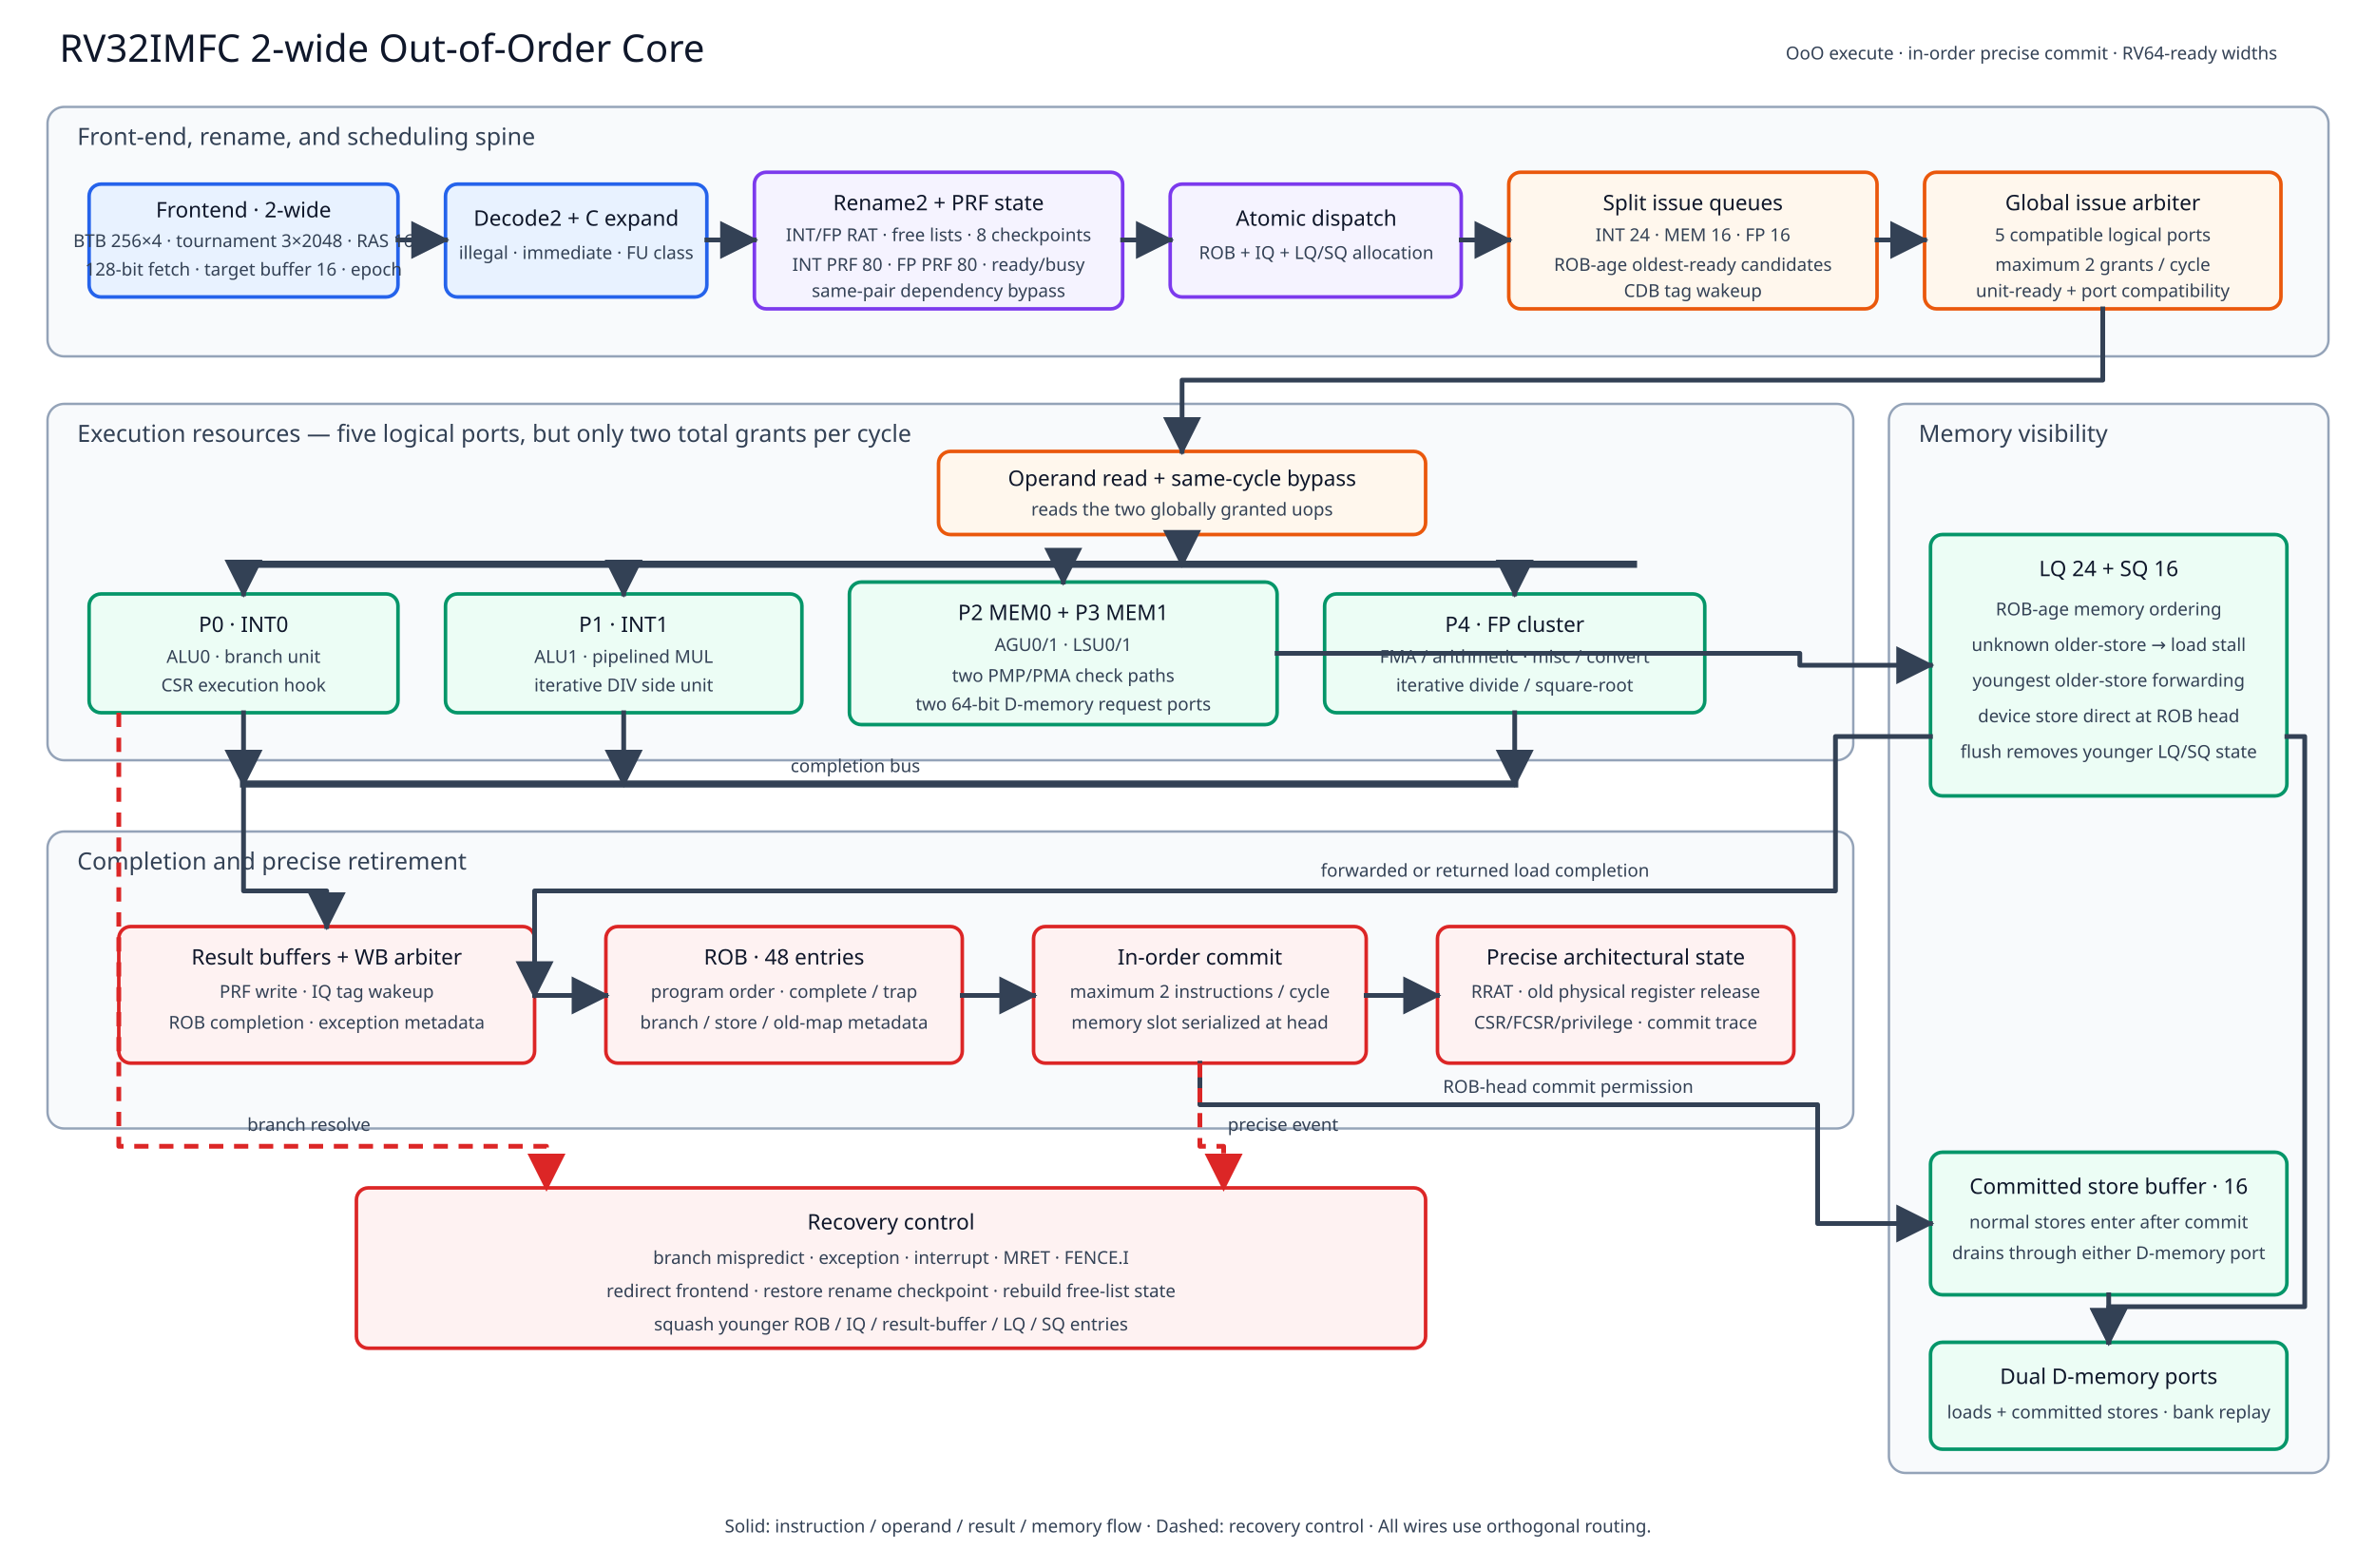
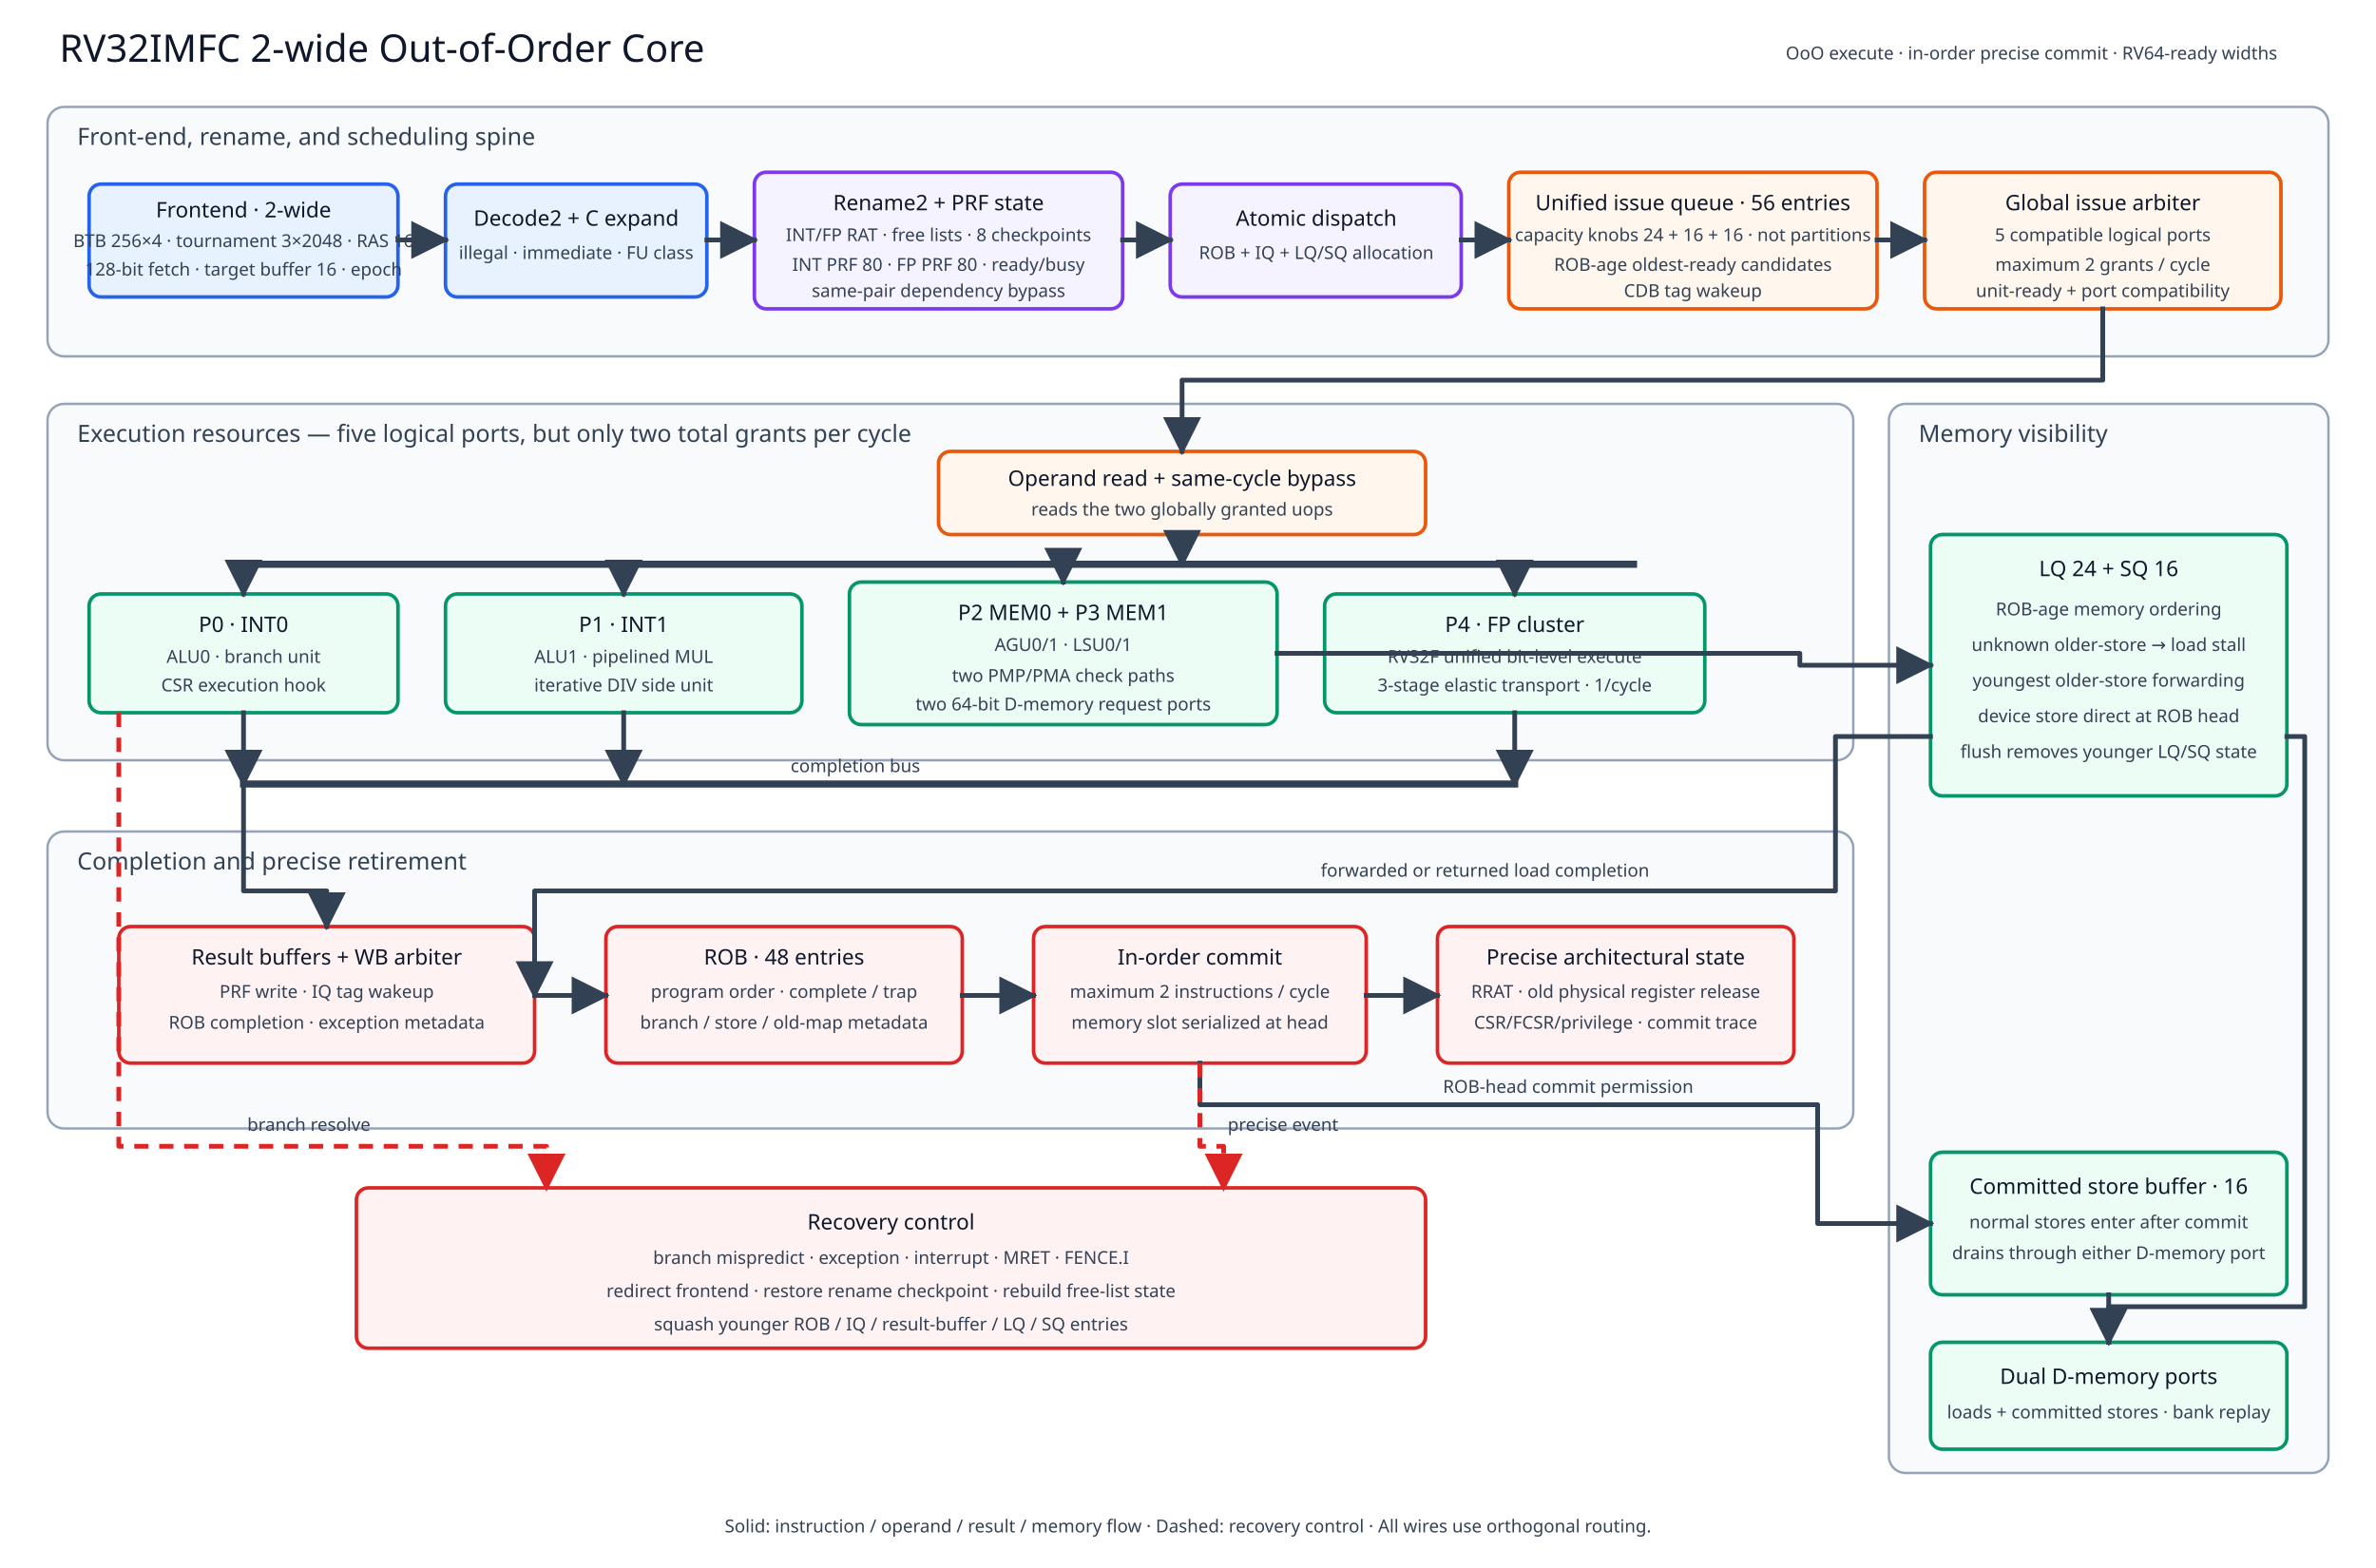
<svg xmlns="http://www.w3.org/2000/svg" viewBox="0 0 2000 1320" role="img" aria-labelledby="title desc">
  <defs>
    <marker id="arrow" viewBox="0 0 10 10" refX="9" refY="5" markerWidth="8" markerHeight="8" orient="auto-start-reverse">
      <path d="M 0 0 L 10 5 L 0 10 z" fill="context-stroke" />
    </marker>
    <style>
      .bg { fill: #ffffff; }
      .group { fill: #f8fafc; stroke: #94a3b8; stroke-width: 2; rx: 14; }
      .frontend { fill: #e8f2ff; stroke: #2563eb; }
      .rename { fill: #f5f3ff; stroke: #7c3aed; }
      .schedule { fill: #fff7ed; stroke: #ea580c; }
      .execute { fill: #ecfdf5; stroke: #059669; }
      .retire { fill: #fef2f2; stroke: #dc2626; }
      .node { stroke-width: 3; rx: 10; }
      .wire { fill: none; stroke: #334155; stroke-width: 4; stroke-linejoin: round; stroke-linecap: square; marker-end: url(#arrow); }
      .bus { fill: none; stroke: #334155; stroke-width: 6; stroke-linejoin: round; stroke-linecap: square; }
      .control { fill: none; stroke: #dc2626; stroke-width: 4; stroke-dasharray: 12 9; stroke-linejoin: round; marker-end: url(#arrow); }
      .title { font: 500 32px system-ui, sans-serif; fill: #0f172a; }
      .group-label { font: 500 20px system-ui, sans-serif; fill: #334155; }
      .label { font: 500 18px system-ui, sans-serif; fill: #0f172a; text-anchor: middle; }
      .detail { font: 400 15px system-ui, sans-serif; fill: #334155; text-anchor: middle; }
      .edge-label { font: 500 15px system-ui, sans-serif; fill: #334155; text-anchor: middle; }
      .port { fill: #334155; }
      @media (prefers-color-scheme: dark) {
        .bg { fill: #0f172a; }
        .group { fill: #111827; stroke: #64748b; }
        .frontend { fill: #172554; stroke: #60a5fa; }
        .rename { fill: #2e1065; stroke: #a78bfa; }
        .schedule { fill: #431407; stroke: #fb923c; }
        .execute { fill: #052e2b; stroke: #34d399; }
        .retire { fill: #450a0a; stroke: #f87171; }
        .wire, .bus { stroke: #cbd5e1; }
        .control { stroke: #f87171; }
        .title, .label { fill: #f8fafc; }
        .group-label, .detail, .edge-label { fill: #cbd5e1; }
        .port { fill: #cbd5e1; }
      }
    </style>
  </defs>
  <rect class="bg" width="2000" height="1320" />
  <text class="title" x="50" y="52">RV32IMFC 2-wide Out-of-Order Core</text>
  <text class="detail" x="1710" y="50">OoO execute · in-order precise commit · RV64-ready widths</text>
  <rect class="group" x="40" y="90" width="1920" height="210" />
  <text class="group-label" x="65" y="122">Front-end, rename, and scheduling spine</text>
  <rect class="node frontend" x="75" y="155" width="260" height="95" />
  <text class="label" x="205" y="183">Frontend · 2-wide</text>
  <text class="detail" x="205" y="208">BTB 256×4 · tournament 3×2048 · RAS 16</text>
  <text class="detail" x="205" y="232">128-bit fetch · target buffer 16 · epoch</text>
  <rect class="node frontend" x="375" y="155" width="220" height="95" />
  <text class="label" x="485" y="190">Decode2 + C expand</text>
  <text class="detail" x="485" y="218">illegal · immediate · FU class</text>
  <rect class="node rename" x="635" y="145" width="310" height="115" />
  <text class="label" x="790" y="177">Rename2 + PRF state</text>
  <text class="detail" x="790" y="203">INT/FP RAT · free lists · 8 checkpoints</text>
  <text class="detail" x="790" y="228">INT PRF 80 · FP PRF 80 · ready/busy</text>
  <text class="detail" x="790" y="250">same-pair dependency bypass</text>
  <rect class="node rename" x="985" y="155" width="245" height="95" />
  <text class="label" x="1108" y="190">Atomic dispatch</text>
  <text class="detail" x="1108" y="218">ROB + IQ + LQ/SQ allocation</text>
  <rect class="node schedule" x="1270" y="145" width="310" height="115" />
-   <text class="label" x="1425" y="177">Split issue queues</text>
-   <text class="detail" x="1425" y="203">INT 24 · MEM 16 · FP 16</text>
+   <text class="label" x="1425" y="177">Unified issue queue · 56 entries</text>
+   <text class="detail" x="1425" y="203">capacity knobs 24 + 16 + 16 · not partitions</text>
  <text class="detail" x="1425" y="228">ROB-age oldest-ready candidates</text>
  <text class="detail" x="1425" y="250">CDB tag wakeup</text>
  <rect class="node schedule" x="1620" y="145" width="300" height="115" />
  <text class="label" x="1770" y="177">Global issue arbiter</text>
  <text class="detail" x="1770" y="203">5 compatible logical ports</text>
  <text class="detail" x="1770" y="228">maximum 2 grants / cycle</text>
  <text class="detail" x="1770" y="250">unit-ready + port compatibility</text>
  <path class="wire" d="M335 202 H375" />
  <path class="wire" d="M595 202 H635" />
  <path class="wire" d="M945 202 H985" />
  <path class="wire" d="M1230 202 H1270" />
  <path class="wire" d="M1580 202 H1620" />
  <rect class="group" x="40" y="340" width="1520" height="300" />
  <text class="group-label" x="65" y="372">Execution resources — five logical ports, but only two total grants per cycle</text>
  <rect class="node schedule" x="790" y="380" width="410" height="70" />
  <text class="label" x="995" y="409">Operand read + same-cycle bypass</text>
  <text class="detail" x="995" y="434">reads the two globally granted uops</text>
  <path class="wire" d="M1770 260 V320 H995 V380" />
  <path class="bus" d="M205 475 H1375" />
  <path class="wire" d="M995 450 V475" />
  <rect class="node execute" x="75" y="500" width="260" height="100" />
  <text class="label" x="205" y="532">P0 · INT0</text>
  <text class="detail" x="205" y="558">ALU0 · branch unit</text>
  <text class="detail" x="205" y="582">CSR execution hook</text>
  <rect class="node execute" x="375" y="500" width="300" height="100" />
  <text class="label" x="525" y="532">P1 · INT1</text>
  <text class="detail" x="525" y="558">ALU1 · pipelined MUL</text>
  <text class="detail" x="525" y="582">iterative DIV side unit</text>
  <rect class="node execute" x="715" y="490" width="360" height="120" />
  <text class="label" x="895" y="522">P2 MEM0 + P3 MEM1</text>
  <text class="detail" x="895" y="548">AGU0/1 · LSU0/1</text>
  <text class="detail" x="895" y="574">two PMP/PMA check paths</text>
  <text class="detail" x="895" y="598">two 64-bit D-memory request ports</text>
  <rect class="node execute" x="1115" y="500" width="320" height="100" />
  <text class="label" x="1275" y="532">P4 · FP cluster</text>
-   <text class="detail" x="1275" y="558">FMA / arithmetic · misc / convert</text>
-   <text class="detail" x="1275" y="582">iterative divide / square-root</text>
+   <text class="detail" x="1275" y="558">RV32F unified bit-level execute</text>
+   <text class="detail" x="1275" y="582">3-stage elastic transport · 1/cycle</text>
  <path class="wire" d="M205 475 V500" />
  <path class="wire" d="M525 475 V500" />
  <path class="wire" d="M895 475 V490" />
  <path class="wire" d="M1275 475 V500" />
  <rect class="group" x="1590" y="340" width="370" height="900" />
  <text class="group-label" x="1615" y="372">Memory visibility</text>
  <rect class="node execute" x="1625" y="450" width="300" height="220" />
  <text class="label" x="1775" y="485">LQ 24 + SQ 16</text>
  <text class="detail" x="1775" y="518">ROB-age memory ordering</text>
  <text class="detail" x="1775" y="548">unknown older-store → load stall</text>
  <text class="detail" x="1775" y="578">youngest older-store forwarding</text>
  <text class="detail" x="1775" y="608">device store direct at ROB head</text>
  <text class="detail" x="1775" y="638">flush removes younger LQ/SQ state</text>
  <rect class="node execute" x="1625" y="970" width="300" height="120" />
  <text class="label" x="1775" y="1005">Committed store buffer · 16</text>
  <text class="detail" x="1775" y="1034">normal stores enter after commit</text>
  <text class="detail" x="1775" y="1060">drains through either D-memory port</text>
  <rect class="node execute" x="1625" y="1130" width="300" height="90" />
  <text class="label" x="1775" y="1165">Dual D-memory ports</text>
  <text class="detail" x="1775" y="1194">loads + committed stores · bank replay</text>
  <path class="wire" d="M1075 550 H1515 V560 H1625" />
  <path class="wire" d="M1925 620 H1940 V1100 H1775 V1130" />
  <rect class="group" x="40" y="700" width="1520" height="250" />
  <text class="group-label" x="65" y="732">Completion and precise retirement</text>
  <rect class="node retire" x="100" y="780" width="350" height="115" />
  <text class="label" x="275" y="812">Result buffers + WB arbiter</text>
  <text class="detail" x="275" y="840">PRF write · IQ tag wakeup</text>
  <text class="detail" x="275" y="866">ROB completion · exception metadata</text>
  <rect class="node retire" x="510" y="780" width="300" height="115" />
  <text class="label" x="660" y="812">ROB · 48 entries</text>
  <text class="detail" x="660" y="840">program order · complete / trap</text>
  <text class="detail" x="660" y="866">branch / store / old-map metadata</text>
  <rect class="node retire" x="870" y="780" width="280" height="115" />
  <text class="label" x="1010" y="812">In-order commit</text>
  <text class="detail" x="1010" y="840">maximum 2 instructions / cycle</text>
  <text class="detail" x="1010" y="866">memory slot serialized at head</text>
  <rect class="node retire" x="1210" y="780" width="300" height="115" />
  <text class="label" x="1360" y="812">Precise architectural state</text>
  <text class="detail" x="1360" y="840">RRAT · old physical register release</text>
  <text class="detail" x="1360" y="866">CSR/FCSR/privilege · commit trace</text>
  <path class="bus" d="M205 660 H1275" />
  <path class="wire" d="M205 600 V660" />
  <path class="wire" d="M525 600 V660" />
  <path class="wire" d="M1275 600 V660" />
  <path class="wire" d="M205 660 V750 H275 V780" />
  <text class="edge-label" x="720" y="650">completion bus</text>
  <path class="wire" d="M1625 620 H1545 V750 H450 V838" />
  <text class="edge-label" x="1250" y="738">forwarded or returned load completion</text>
  <path class="wire" d="M450 838 H510" />
  <path class="wire" d="M810 838 H870" />
  <path class="wire" d="M1150 838 H1210" />
  <path class="wire" d="M1010 895 V930 H1530 V1030 H1625" />
  <text class="edge-label" x="1320" y="920">ROB-head commit permission</text>
  <path class="wire" d="M1775 1090 V1130" />
  <rect class="node retire" x="300" y="1000" width="900" height="135" />
  <text class="label" x="750" y="1035">Recovery control</text>
  <text class="detail" x="750" y="1064">branch mispredict · exception · interrupt · MRET · FENCE.I</text>
  <text class="detail" x="750" y="1092">redirect frontend · restore rename checkpoint · rebuild free-list state</text>
  <text class="detail" x="750" y="1120">squash younger ROB / IQ / result-buffer / LQ / SQ entries</text>
  <path class="control" d="M100 600 V965 H460 V1000" />
  <path class="control" d="M1010 895 V965 H1030 V1000" />
  <text class="edge-label" x="260" y="952">branch resolve</text>
  <text class="edge-label" x="1080" y="952">precise event</text>
  <text class="edge-label" x="1000" y="1290">Solid: instruction / operand / result / memory flow · Dashed: recovery control · All wires use orthogonal routing.</text>
</svg>
